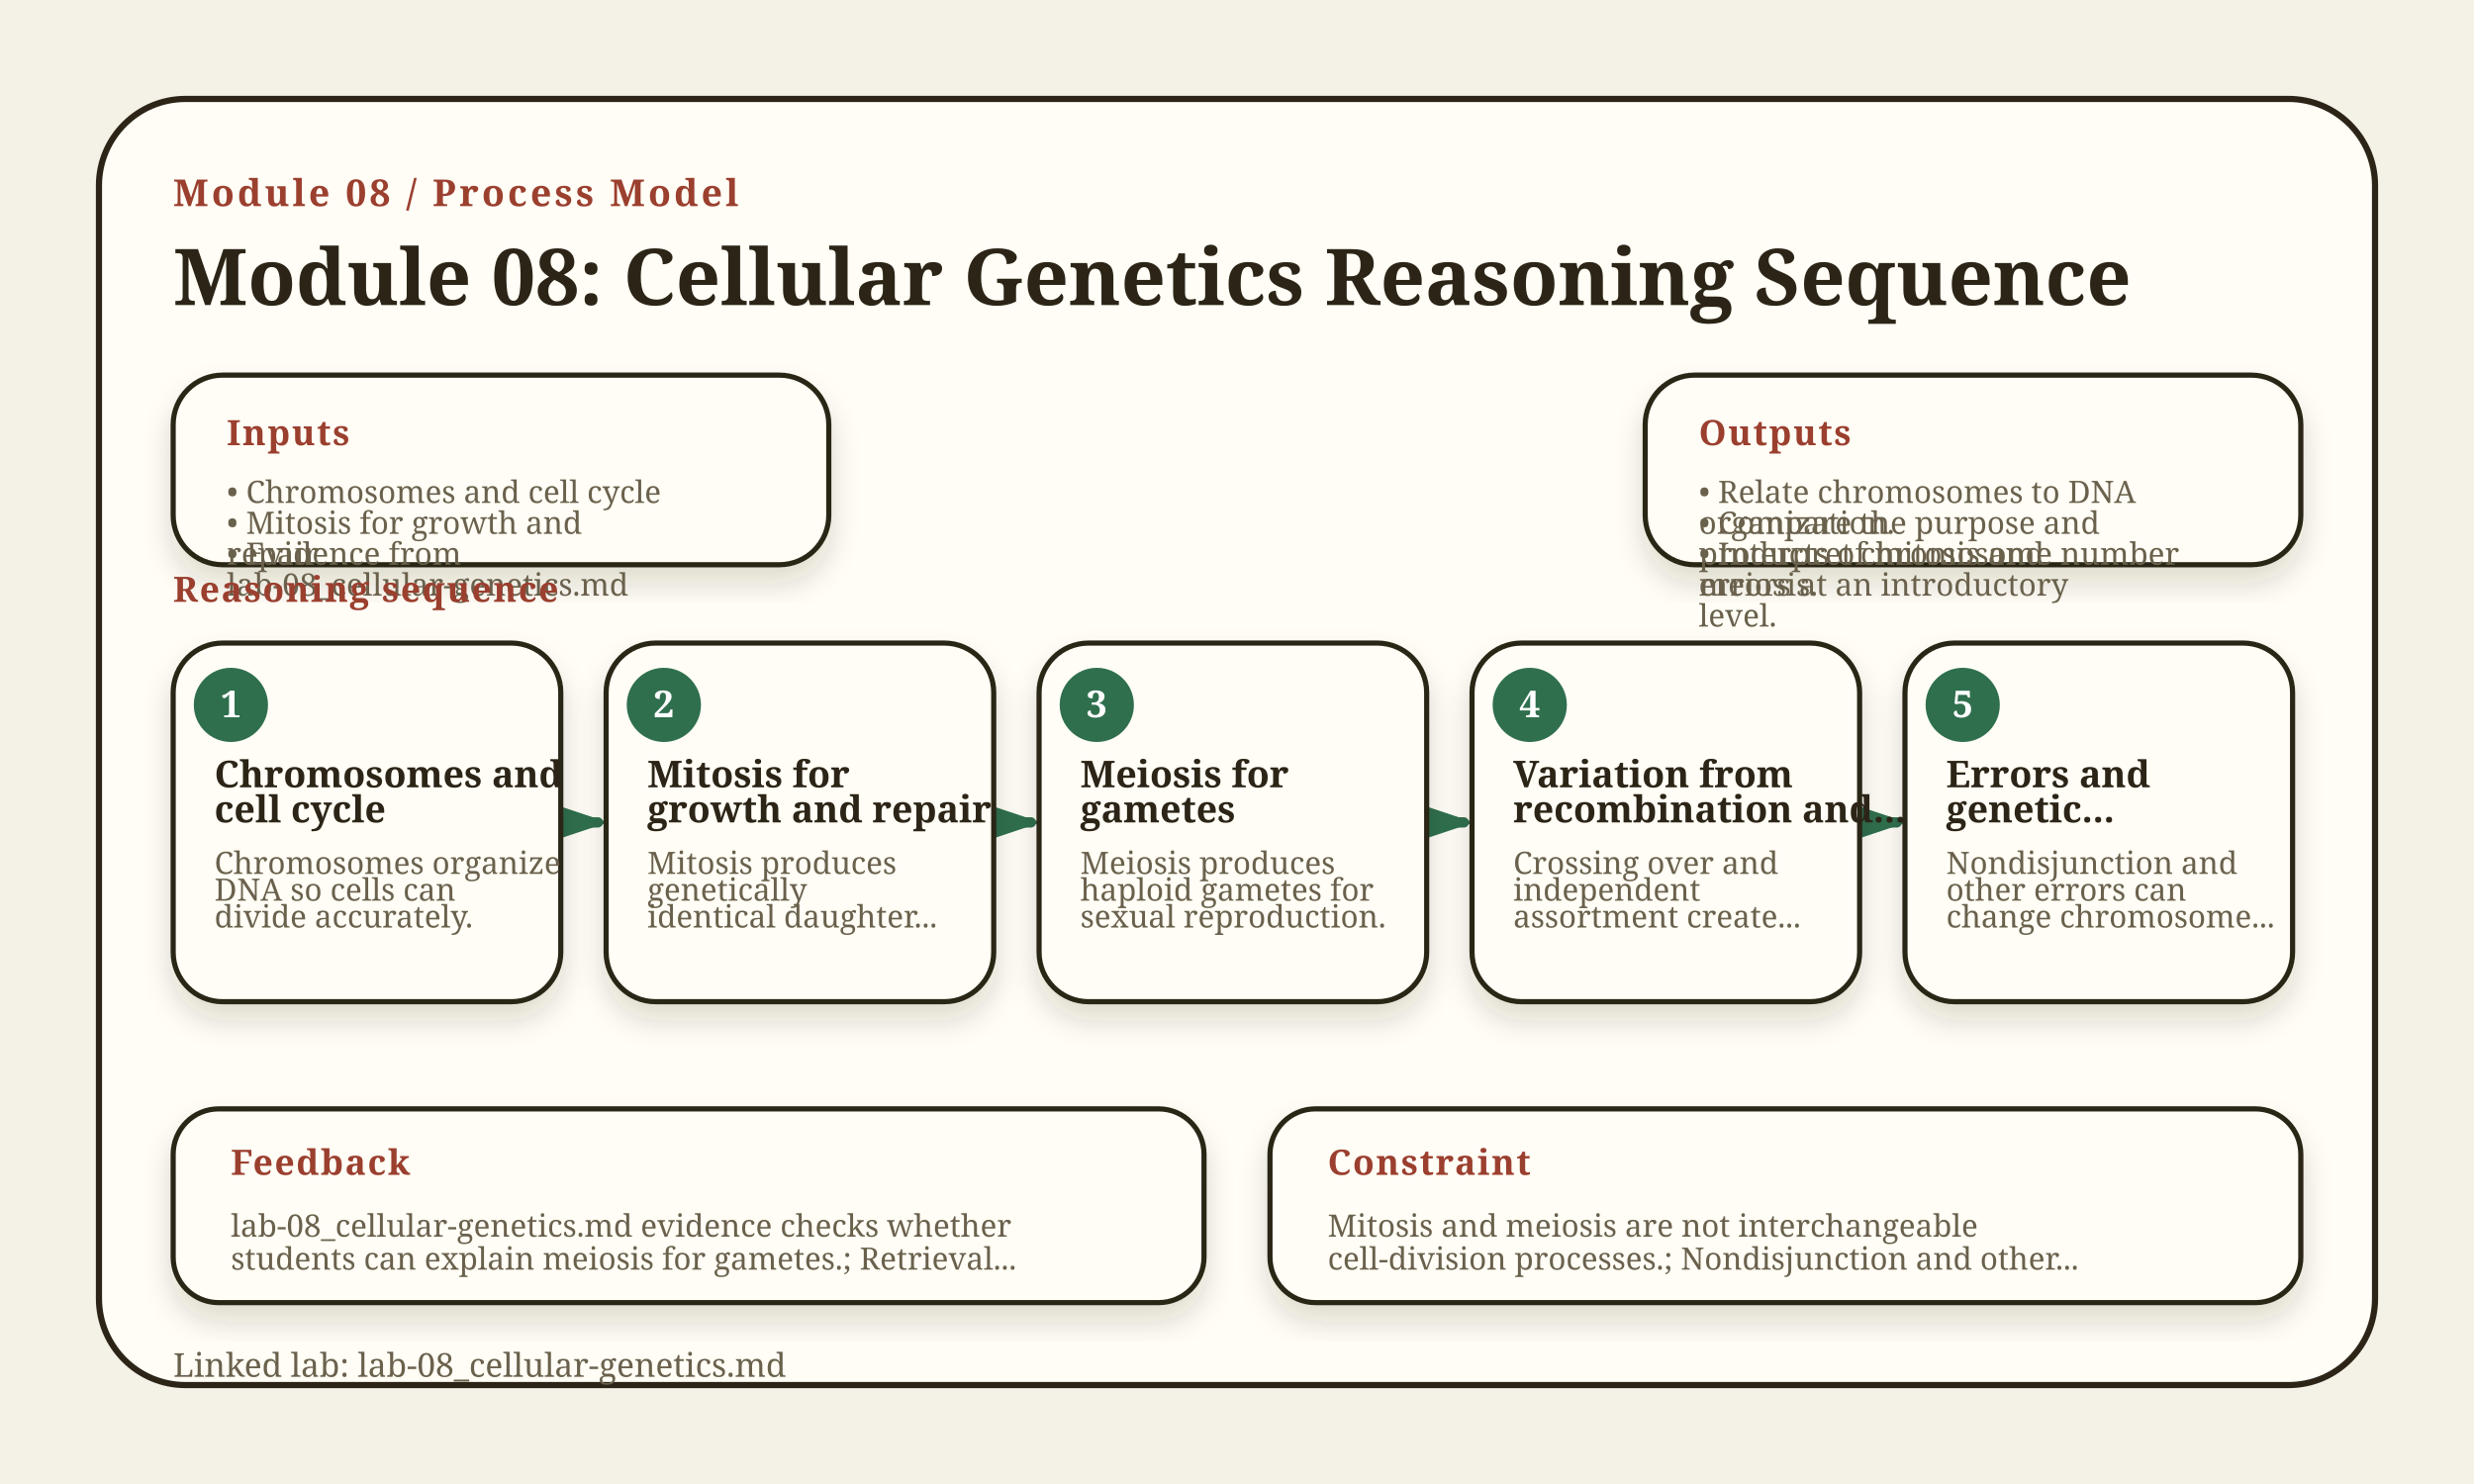
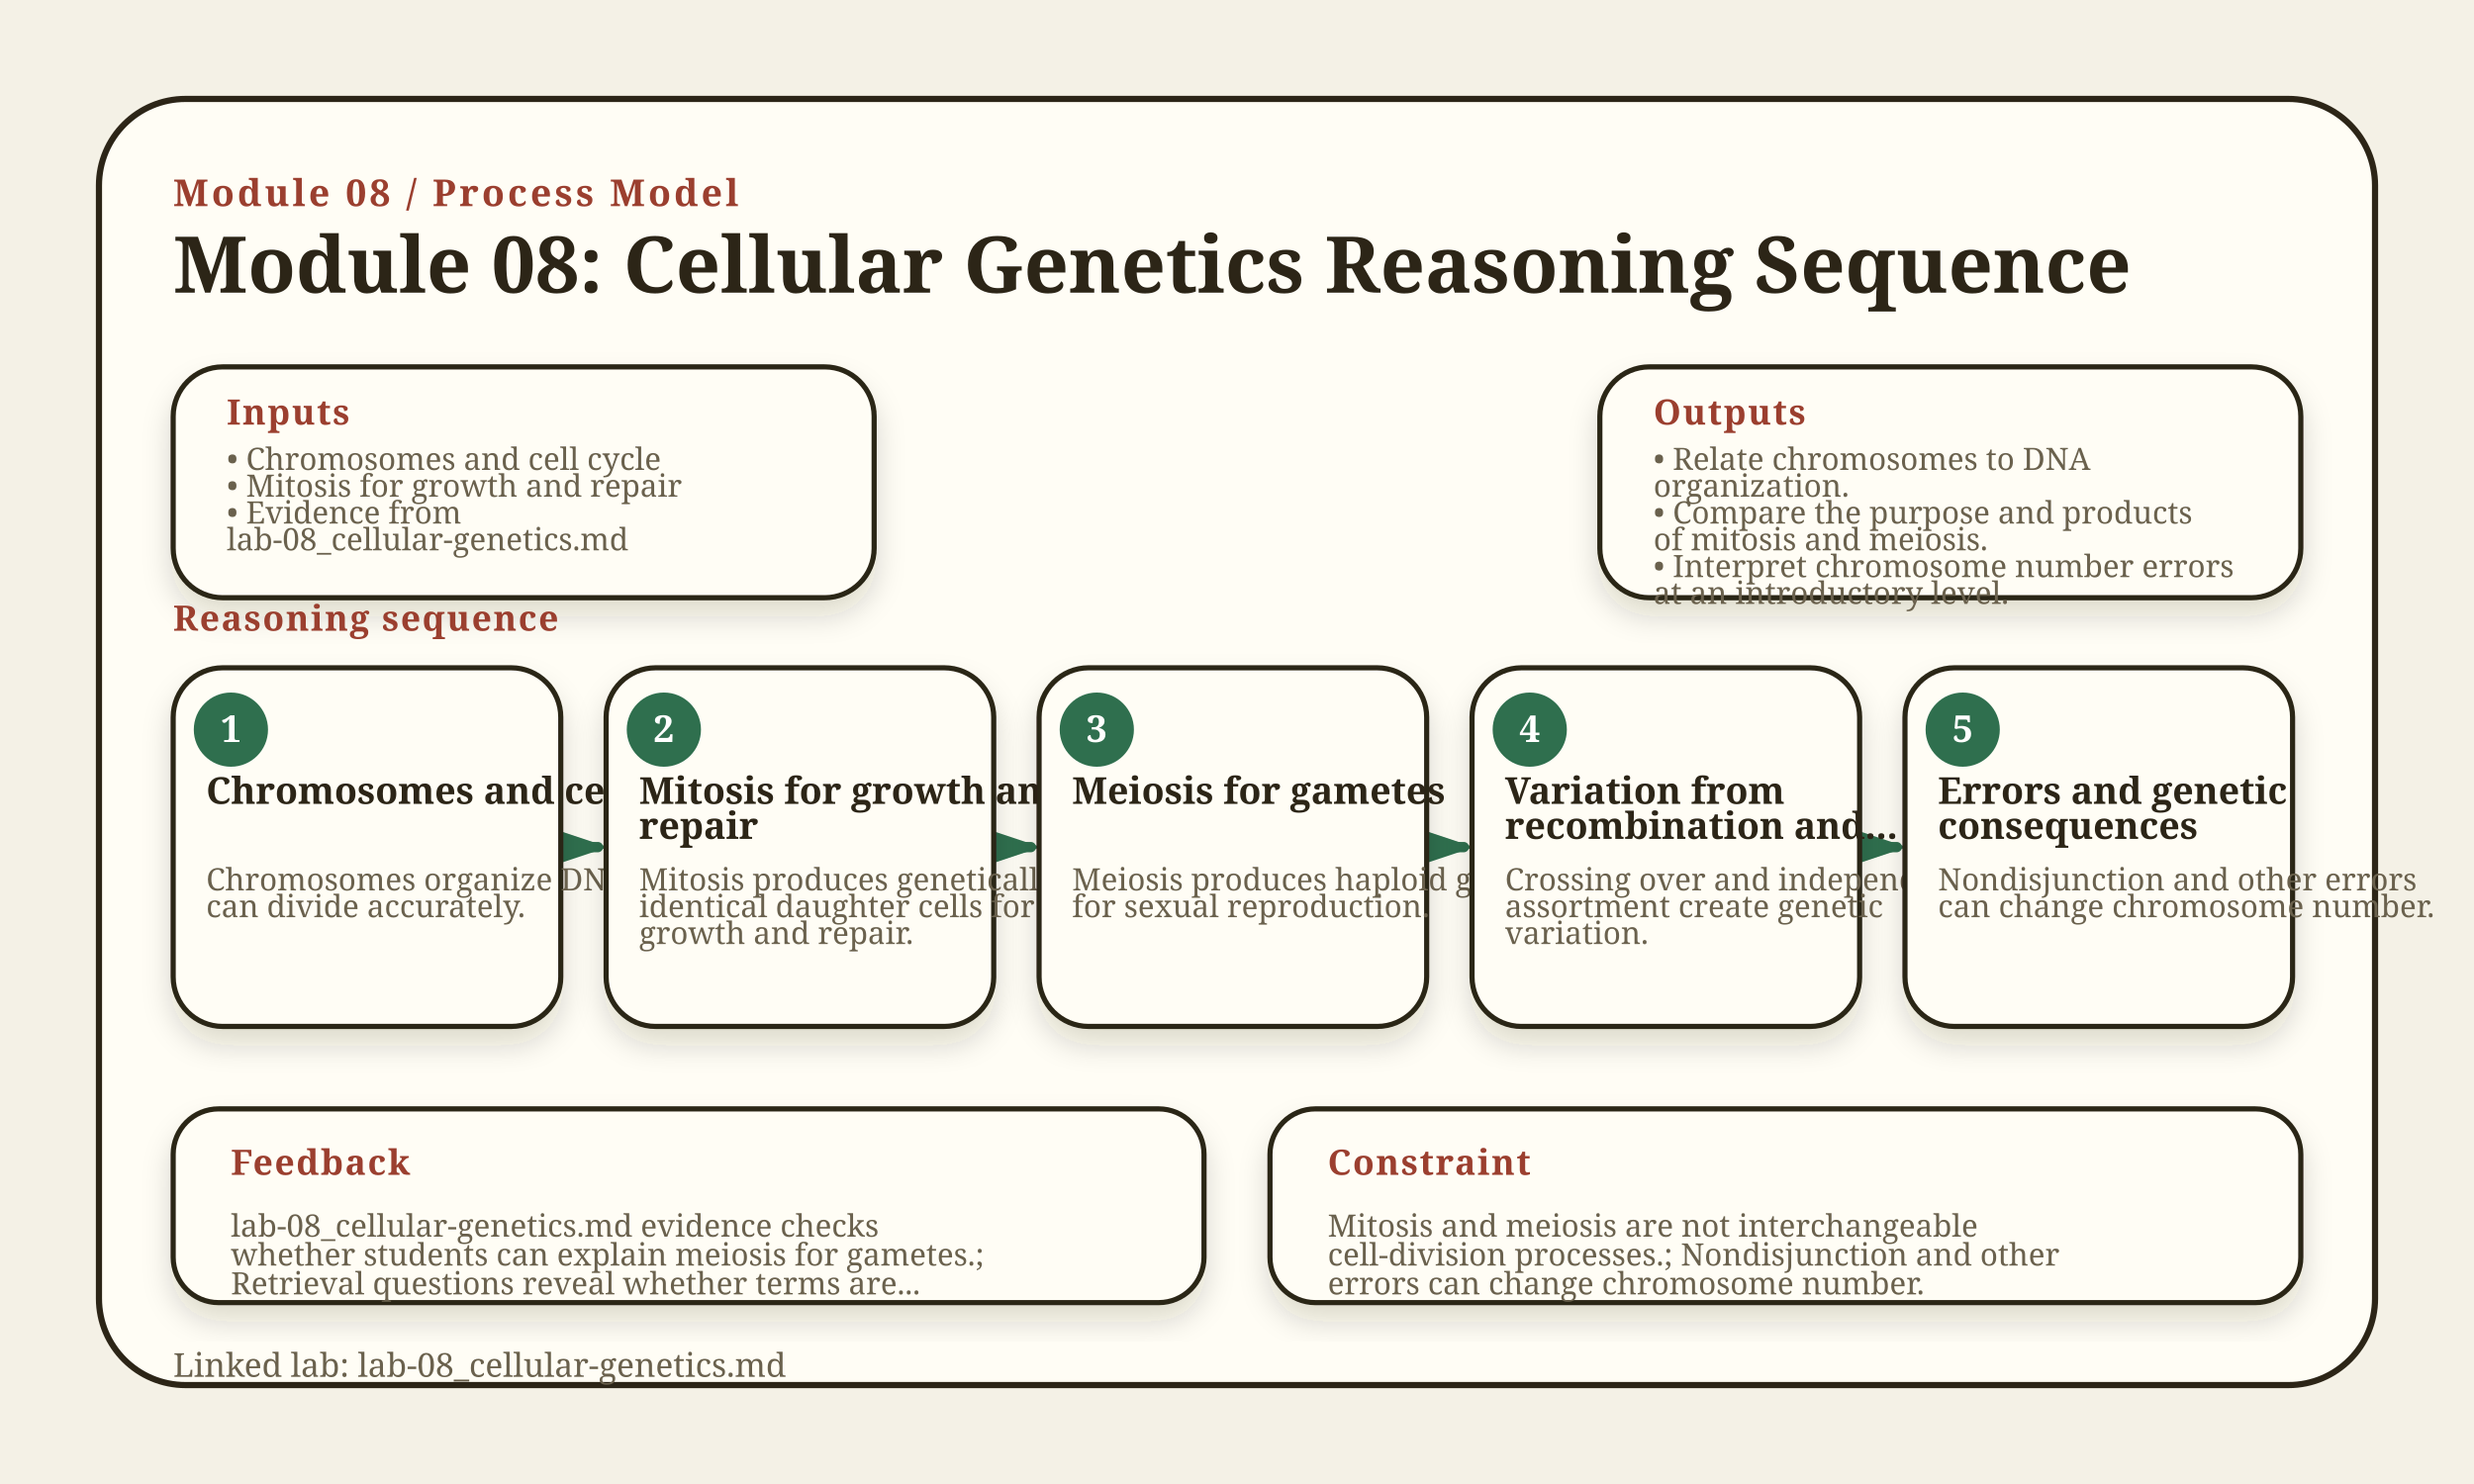
<svg xmlns="http://www.w3.org/2000/svg" width="1200" height="720" viewBox="0 0 1200 720" role="img" aria-label="Module 08: Cellular Genetics Reasoning Sequence">
  <style>
    .bg { fill: #f4f1e6; }
    .halo { fill: url(#wash); opacity: 0.92; }
    .frame { fill: #fffdf5; stroke: #2c2517; stroke-width: 3; }
    .eyebrow { fill: #9b3f2f; font: 800 18px Georgia, serif; letter-spacing: 1.5px; text-transform: uppercase; }
    .title-text { fill: #2c2517; font: 800 38px Georgia, serif; }
    .footer { fill: #6a614d; font: 16px Georgia, serif; }
    .claim-card, .side-card, .feedback-card, .prompt-card, .routine-card, .stage-card-bg { fill: #fffdf5; stroke: #2c2517; stroke-width: 2.5; filter: url(#shadow); }
    .claim-kicker, .card-kicker { fill: #9b3f2f; font: 800 17px Georgia, serif; letter-spacing: 0.8px; text-transform: uppercase; }
    .claim-text { fill: #2c2517; font: 700 25px Georgia, serif; }
    .node { fill: #fffdf5; stroke: #2f6f4e; stroke-width: 3; filter: url(#shadow); }
    .node-claim { stroke: #9b3f2f; }
    .node-mechanism { stroke: #2f6f4e; }
    .node-evidence { stroke: #567d46; }
    .node-vocabulary { stroke: #8067a9; }
    .node-application { stroke: #b26b2f; }
    .node-revision { stroke: #8a4351; }
    .cluster-pill { stroke: none; opacity: 0.92; }
    .cluster-claim { fill: #9b3f2f; }
    .cluster-mechanism { fill: #2f6f4e; }
    .cluster-evidence { fill: #6d9c57; }
    .cluster-vocabulary { fill: #9b83c6; }
    .cluster-application { fill: #d28942; }
    .cluster-revision { fill: #b85d70; }
    .cluster-label, .legend-text { fill: white; font: 800 11px Georgia, serif; letter-spacing: 1px; text-transform: uppercase; }
    .node-label { fill: #2c2517; font: 800 20px Georgia, serif; }
    .node-detail { fill: #6a614d; font: 14px Georgia, serif; }
    .edge { stroke: #9b3f2f; stroke-width: 4; stroke-linecap: round; opacity: 0.72; marker-end: url(#arrowhead); }
-     .edge-label { fill: #9b3f2f; font: 700 13px Georgia, serif; text-anchor: middle; paint-order: stroke; stroke: #f4f1e6; stroke-width: 4; }
+     .edge-label { fill: #9b3f2f; font: 700 12px Georgia, serif; text-anchor: middle; paint-order: stroke; stroke: #f4f1e6; stroke-width: 5; }
    .stage-dot { fill: #2f6f4e; }
    .stage-num { fill: white; font: 900 18px Georgia, serif; }
    .stage-label { fill: #2c2517; font: 800 18px Georgia, serif; }
    .stage-detail, .mini-text, .check-text { fill: #6a614d; font: 15px Georgia, serif; }
    .arrow { fill: none; stroke: #2f6f4e; stroke-width: 5; stroke-linecap: round; marker-end: url(#arrowhead); }
    .prompt-text { fill: #2c2517; font: 700 17px Georgia, serif; }
    .routine-text { fill: #2c2517; font: 700 16px Georgia, serif; }
    .retrieval-step-strip { fill: #fffdf5; stroke: #2f6f4e; stroke-width: 2; opacity: 0.96; }
    .palette-high-design { fill: #9b3f2f; }
    @media print { .claim-card, .side-card, .feedback-card, .prompt-card, .routine-card, .node, .stage-card-bg { filter: none; } }
    </style>
  <defs>
    <linearGradient id="wash" x1="0" x2="1" y1="0" y2="1">
      <stop offset="0" stop-color="#fffdf5" />
      <stop offset="1" stop-color="#2f6f4e" stop-opacity="0.18" />
    </linearGradient>
    <filter id="shadow" x="-20%" y="-20%" width="140%" height="140%">
      <feDropShadow dx="0" dy="8" stdDeviation="7" flood-color="#2c2517" flood-opacity="0.16" />
    </filter>
    <marker id="arrowhead" markerWidth="12" markerHeight="8" refX="11" refY="4" orient="auto">
      <polygon points="0 0, 12 4, 0 8" fill="#2f6f4e" />
    </marker>
  </defs>
  <rect class="bg" width="1200" height="720" />
  <rect x="48" y="48" width="1104" height="624" rx="42" class="frame" />
  <text x="84" y="100" class="eyebrow">Module 08 / Process Model</text>
-   <text x="84" y="148" class="title-text">Module 08: Cellular Genetics Reasoning Sequence</text>
-   <rect x="84" y="182" width="318" height="92" rx="24" class="side-card" />
-   <text x="110" y="216" class="card-kicker">Inputs</text>
-   <text x="110.0" y="244.0" class="mini-text">
+   <text x="84.0" y="142.0" class="title-text">
+     <tspan x="84.0" dy="0">Module 08: Cellular Genetics Reasoning Sequence</tspan>
+   </text>
+   <rect x="84" y="178" width="340" height="112" rx="24" class="side-card" />
+   <text x="110" y="206" class="card-kicker">Inputs</text>
+   <text x="110.0" y="228.0" class="mini-text">
    <tspan x="110.0" dy="0">• Chromosomes and cell cycle</tspan>
  </text>
-   <text x="110.0" y="259.0" class="mini-text">
-     <tspan x="110.0" dy="0">• Mitosis for growth and</tspan>
-     <tspan x="110.0" dy="15">repair</tspan>
+   <text x="110.0" y="241.0" class="mini-text">
+     <tspan x="110.0" dy="0">• Mitosis for growth and repair</tspan>
  </text>
-   <text x="110.0" y="274.0" class="mini-text">
+   <text x="110.0" y="254.0" class="mini-text">
    <tspan x="110.0" dy="0">• Evidence from</tspan>
-     <tspan x="110.0" dy="15">lab-08_cellular-genetics.md</tspan>
+     <tspan x="110.0" dy="13">lab-08_cellular-genetics.md</tspan>
  </text>
-   <rect x="798" y="182" width="318" height="92" rx="24" class="side-card" />
-   <text x="824" y="216" class="card-kicker">Outputs</text>
-   <text x="824.0" y="244.0" class="mini-text">
-     <tspan x="824.0" dy="0">• Relate chromosomes to DNA</tspan>
-     <tspan x="824.0" dy="15">organization.</tspan>
+   <rect x="776" y="178" width="340" height="112" rx="24" class="side-card" />
+   <text x="802" y="206" class="card-kicker">Outputs</text>
+   <text x="802.0" y="228.0" class="mini-text">
+     <tspan x="802.0" dy="0">• Relate chromosomes to DNA</tspan>
+     <tspan x="802.0" dy="13">organization.</tspan>
  </text>
-   <text x="824.0" y="259.0" class="mini-text">
-     <tspan x="824.0" dy="0">• Compare the purpose and</tspan>
-     <tspan x="824.0" dy="15">products of mitosis and</tspan>
-     <tspan x="824.0" dy="15">meiosis.</tspan>
+   <text x="802.0" y="254.0" class="mini-text">
+     <tspan x="802.0" dy="0">• Compare the purpose and products</tspan>
+     <tspan x="802.0" dy="13">of mitosis and meiosis.</tspan>
  </text>
-   <text x="824.0" y="274.0" class="mini-text">
-     <tspan x="824.0" dy="0">• Interpret chromosome number</tspan>
-     <tspan x="824.0" dy="15">errors at an introductory</tspan>
-     <tspan x="824.0" dy="15">level.</tspan>
+   <text x="802.0" y="280.0" class="mini-text">
+     <tspan x="802.0" dy="0">• Interpret chromosome number errors</tspan>
+     <tspan x="802.0" dy="13">at an introductory level.</tspan>
  </text>
-   <text x="84" y="292" class="card-kicker">Reasoning sequence</text>
-   <path d="M 276.0 399.0 L 290.0 399.0" class="arrow" />
-   <path d="M 486.0 399.0 L 500.0 399.0" class="arrow" />
-   <path d="M 696.0 399.0 L 710.0 399.0" class="arrow" />
-   <path d="M 906.0 399.0 L 920.0 399.0" class="arrow" />
+   <text x="84" y="306" class="card-kicker">Reasoning sequence</text>
+   <path d="M 276.0 411.0 L 290.0 411.0" class="arrow" />
+   <path d="M 486.0 411.0 L 500.0 411.0" class="arrow" />
+   <path d="M 696.0 411.0 L 710.0 411.0" class="arrow" />
+   <path d="M 906.0 411.0 L 920.0 411.0" class="arrow" />
  <g class="stage-card">
-     <rect x="84.0" y="312.0" width="188" height="174" rx="24" class="stage-card-bg" />
-     <circle cx="112.0" cy="342.0" r="18" class="stage-dot" />
-     <text x="112.0" y="348.0" class="stage-num" text-anchor="middle">1</text>
-     <text x="104.0" y="382.0" class="stage-label">
-       <tspan x="104.0" dy="0">Chromosomes and</tspan>
-       <tspan x="104.0" dy="17">cell cycle</tspan>
+     <rect x="84.0" y="324.0" width="188" height="174" rx="24" class="stage-card-bg" />
+     <circle cx="112.0" cy="354.0" r="18" class="stage-dot" />
+     <text x="112.0" y="360.0" class="stage-num" text-anchor="middle">1</text>
+     <text x="100.0" y="390.0" class="stage-label">
+       <tspan x="100.0" dy="0">Chromosomes and cell cycle</tspan>
    </text>
-     <text x="104.0" y="424.0" class="stage-detail">
-       <tspan x="104.0" dy="0">Chromosomes organize</tspan>
-       <tspan x="104.0" dy="13">DNA so cells can</tspan>
-       <tspan x="104.0" dy="13">divide accurately.</tspan>
+     <text x="100.0" y="432.0" class="stage-detail">
+       <tspan x="100.0" dy="0">Chromosomes organize DNA so cells</tspan>
+       <tspan x="100.0" dy="13">can divide accurately.</tspan>
    </text>
  </g>
  <g class="stage-card">
-     <rect x="294.0" y="312.0" width="188" height="174" rx="24" class="stage-card-bg" />
-     <circle cx="322.0" cy="342.0" r="18" class="stage-dot" />
-     <text x="322.0" y="348.0" class="stage-num" text-anchor="middle">2</text>
-     <text x="314.0" y="382.0" class="stage-label">
-       <tspan x="314.0" dy="0">Mitosis for</tspan>
-       <tspan x="314.0" dy="17">growth and repair</tspan>
+     <rect x="294.0" y="324.0" width="188" height="174" rx="24" class="stage-card-bg" />
+     <circle cx="322.0" cy="354.0" r="18" class="stage-dot" />
+     <text x="322.0" y="360.0" class="stage-num" text-anchor="middle">2</text>
+     <text x="310.0" y="390.0" class="stage-label">
+       <tspan x="310.0" dy="0">Mitosis for growth and</tspan>
+       <tspan x="310.0" dy="17">repair</tspan>
    </text>
-     <text x="314.0" y="424.0" class="stage-detail">
-       <tspan x="314.0" dy="0">Mitosis produces</tspan>
-       <tspan x="314.0" dy="13">genetically</tspan>
-       <tspan x="314.0" dy="13">identical daughter...</tspan>
+     <text x="310.0" y="432.0" class="stage-detail">
+       <tspan x="310.0" dy="0">Mitosis produces genetically</tspan>
+       <tspan x="310.0" dy="13">identical daughter cells for</tspan>
+       <tspan x="310.0" dy="13">growth and repair.</tspan>
    </text>
  </g>
  <g class="stage-card">
-     <rect x="504.0" y="312.0" width="188" height="174" rx="24" class="stage-card-bg" />
-     <circle cx="532.0" cy="342.0" r="18" class="stage-dot" />
-     <text x="532.0" y="348.0" class="stage-num" text-anchor="middle">3</text>
-     <text x="524.0" y="382.0" class="stage-label">
-       <tspan x="524.0" dy="0">Meiosis for</tspan>
-       <tspan x="524.0" dy="17">gametes</tspan>
+     <rect x="504.0" y="324.0" width="188" height="174" rx="24" class="stage-card-bg" />
+     <circle cx="532.0" cy="354.0" r="18" class="stage-dot" />
+     <text x="532.0" y="360.0" class="stage-num" text-anchor="middle">3</text>
+     <text x="520.0" y="390.0" class="stage-label">
+       <tspan x="520.0" dy="0">Meiosis for gametes</tspan>
    </text>
-     <text x="524.0" y="424.0" class="stage-detail">
-       <tspan x="524.0" dy="0">Meiosis produces</tspan>
-       <tspan x="524.0" dy="13">haploid gametes for</tspan>
-       <tspan x="524.0" dy="13">sexual reproduction.</tspan>
+     <text x="520.0" y="432.0" class="stage-detail">
+       <tspan x="520.0" dy="0">Meiosis produces haploid gametes</tspan>
+       <tspan x="520.0" dy="13">for sexual reproduction.</tspan>
    </text>
  </g>
  <g class="stage-card">
-     <rect x="714.0" y="312.0" width="188" height="174" rx="24" class="stage-card-bg" />
-     <circle cx="742.0" cy="342.0" r="18" class="stage-dot" />
-     <text x="742.0" y="348.0" class="stage-num" text-anchor="middle">4</text>
-     <text x="734.0" y="382.0" class="stage-label">
-       <tspan x="734.0" dy="0">Variation from</tspan>
-       <tspan x="734.0" dy="17">recombination and...</tspan>
+     <rect x="714.0" y="324.0" width="188" height="174" rx="24" class="stage-card-bg" />
+     <circle cx="742.0" cy="354.0" r="18" class="stage-dot" />
+     <text x="742.0" y="360.0" class="stage-num" text-anchor="middle">4</text>
+     <text x="730.0" y="390.0" class="stage-label">
+       <tspan x="730.0" dy="0">Variation from</tspan>
+       <tspan x="730.0" dy="17">recombination and...</tspan>
    </text>
-     <text x="734.0" y="424.0" class="stage-detail">
-       <tspan x="734.0" dy="0">Crossing over and</tspan>
-       <tspan x="734.0" dy="13">independent</tspan>
-       <tspan x="734.0" dy="13">assortment create...</tspan>
+     <text x="730.0" y="432.0" class="stage-detail">
+       <tspan x="730.0" dy="0">Crossing over and independent</tspan>
+       <tspan x="730.0" dy="13">assortment create genetic</tspan>
+       <tspan x="730.0" dy="13">variation.</tspan>
    </text>
  </g>
  <g class="stage-card">
-     <rect x="924.0" y="312.0" width="188" height="174" rx="24" class="stage-card-bg" />
-     <circle cx="952.0" cy="342.0" r="18" class="stage-dot" />
-     <text x="952.0" y="348.0" class="stage-num" text-anchor="middle">5</text>
-     <text x="944.0" y="382.0" class="stage-label">
-       <tspan x="944.0" dy="0">Errors and</tspan>
-       <tspan x="944.0" dy="17">genetic...</tspan>
+     <rect x="924.0" y="324.0" width="188" height="174" rx="24" class="stage-card-bg" />
+     <circle cx="952.0" cy="354.0" r="18" class="stage-dot" />
+     <text x="952.0" y="360.0" class="stage-num" text-anchor="middle">5</text>
+     <text x="940.0" y="390.0" class="stage-label">
+       <tspan x="940.0" dy="0">Errors and genetic</tspan>
+       <tspan x="940.0" dy="17">consequences</tspan>
    </text>
-     <text x="944.0" y="424.0" class="stage-detail">
-       <tspan x="944.0" dy="0">Nondisjunction and</tspan>
-       <tspan x="944.0" dy="13">other errors can</tspan>
-       <tspan x="944.0" dy="13">change chromosome...</tspan>
+     <text x="940.0" y="432.0" class="stage-detail">
+       <tspan x="940.0" dy="0">Nondisjunction and other errors</tspan>
+       <tspan x="940.0" dy="13">can change chromosome number.</tspan>
    </text>
  </g>
  <rect x="84" y="538" width="500" height="94" rx="22" class="feedback-card" />
  <text x="112" y="570" class="card-kicker">Feedback</text>
  <text x="112.0" y="600.0" class="mini-text">
-     <tspan x="112.0" dy="0">lab-08_cellular-genetics.md evidence checks whether</tspan>
-     <tspan x="112.0" dy="16">students can explain meiosis for gametes.; Retrieval...</tspan>
+     <tspan x="112.0" dy="0">lab-08_cellular-genetics.md evidence checks</tspan>
+     <tspan x="112.0" dy="14">whether students can explain meiosis for gametes.;</tspan>
+     <tspan x="112.0" dy="14">Retrieval questions reveal whether terms are...</tspan>
  </text>
  <rect x="616" y="538" width="500" height="94" rx="22" class="feedback-card" />
  <text x="644" y="570" class="card-kicker">Constraint</text>
  <text x="644.0" y="600.0" class="mini-text">
    <tspan x="644.0" dy="0">Mitosis and meiosis are not interchangeable</tspan>
-     <tspan x="644.0" dy="16">cell-division processes.; Nondisjunction and other...</tspan>
+     <tspan x="644.0" dy="14">cell-division processes.; Nondisjunction and other</tspan>
+     <tspan x="644.0" dy="14">errors can change chromosome number.</tspan>
  </text>
  <text x="84" y="668" class="footer">Linked lab: lab-08_cellular-genetics.md</text>
</svg>
